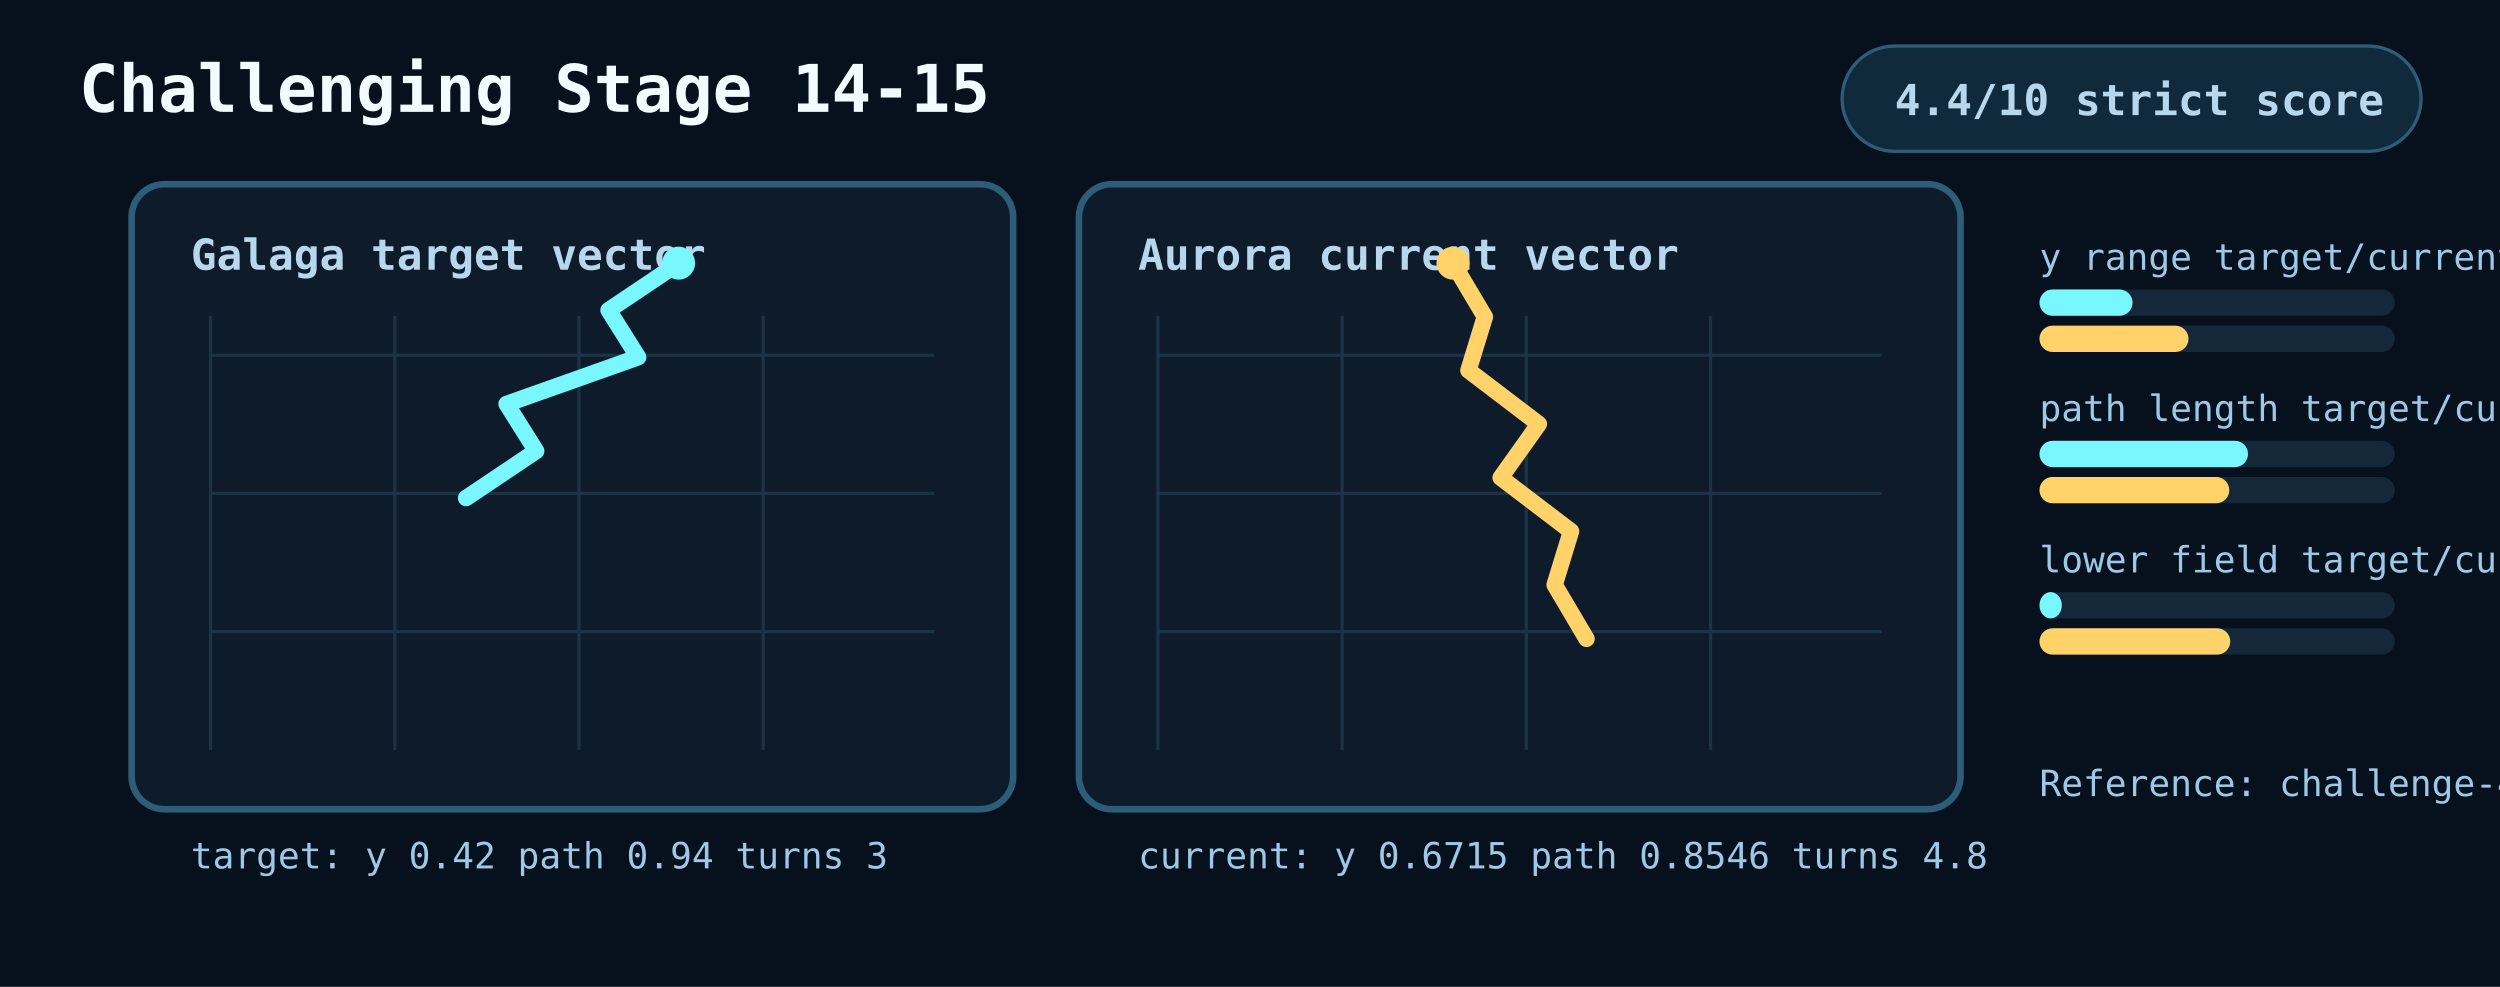
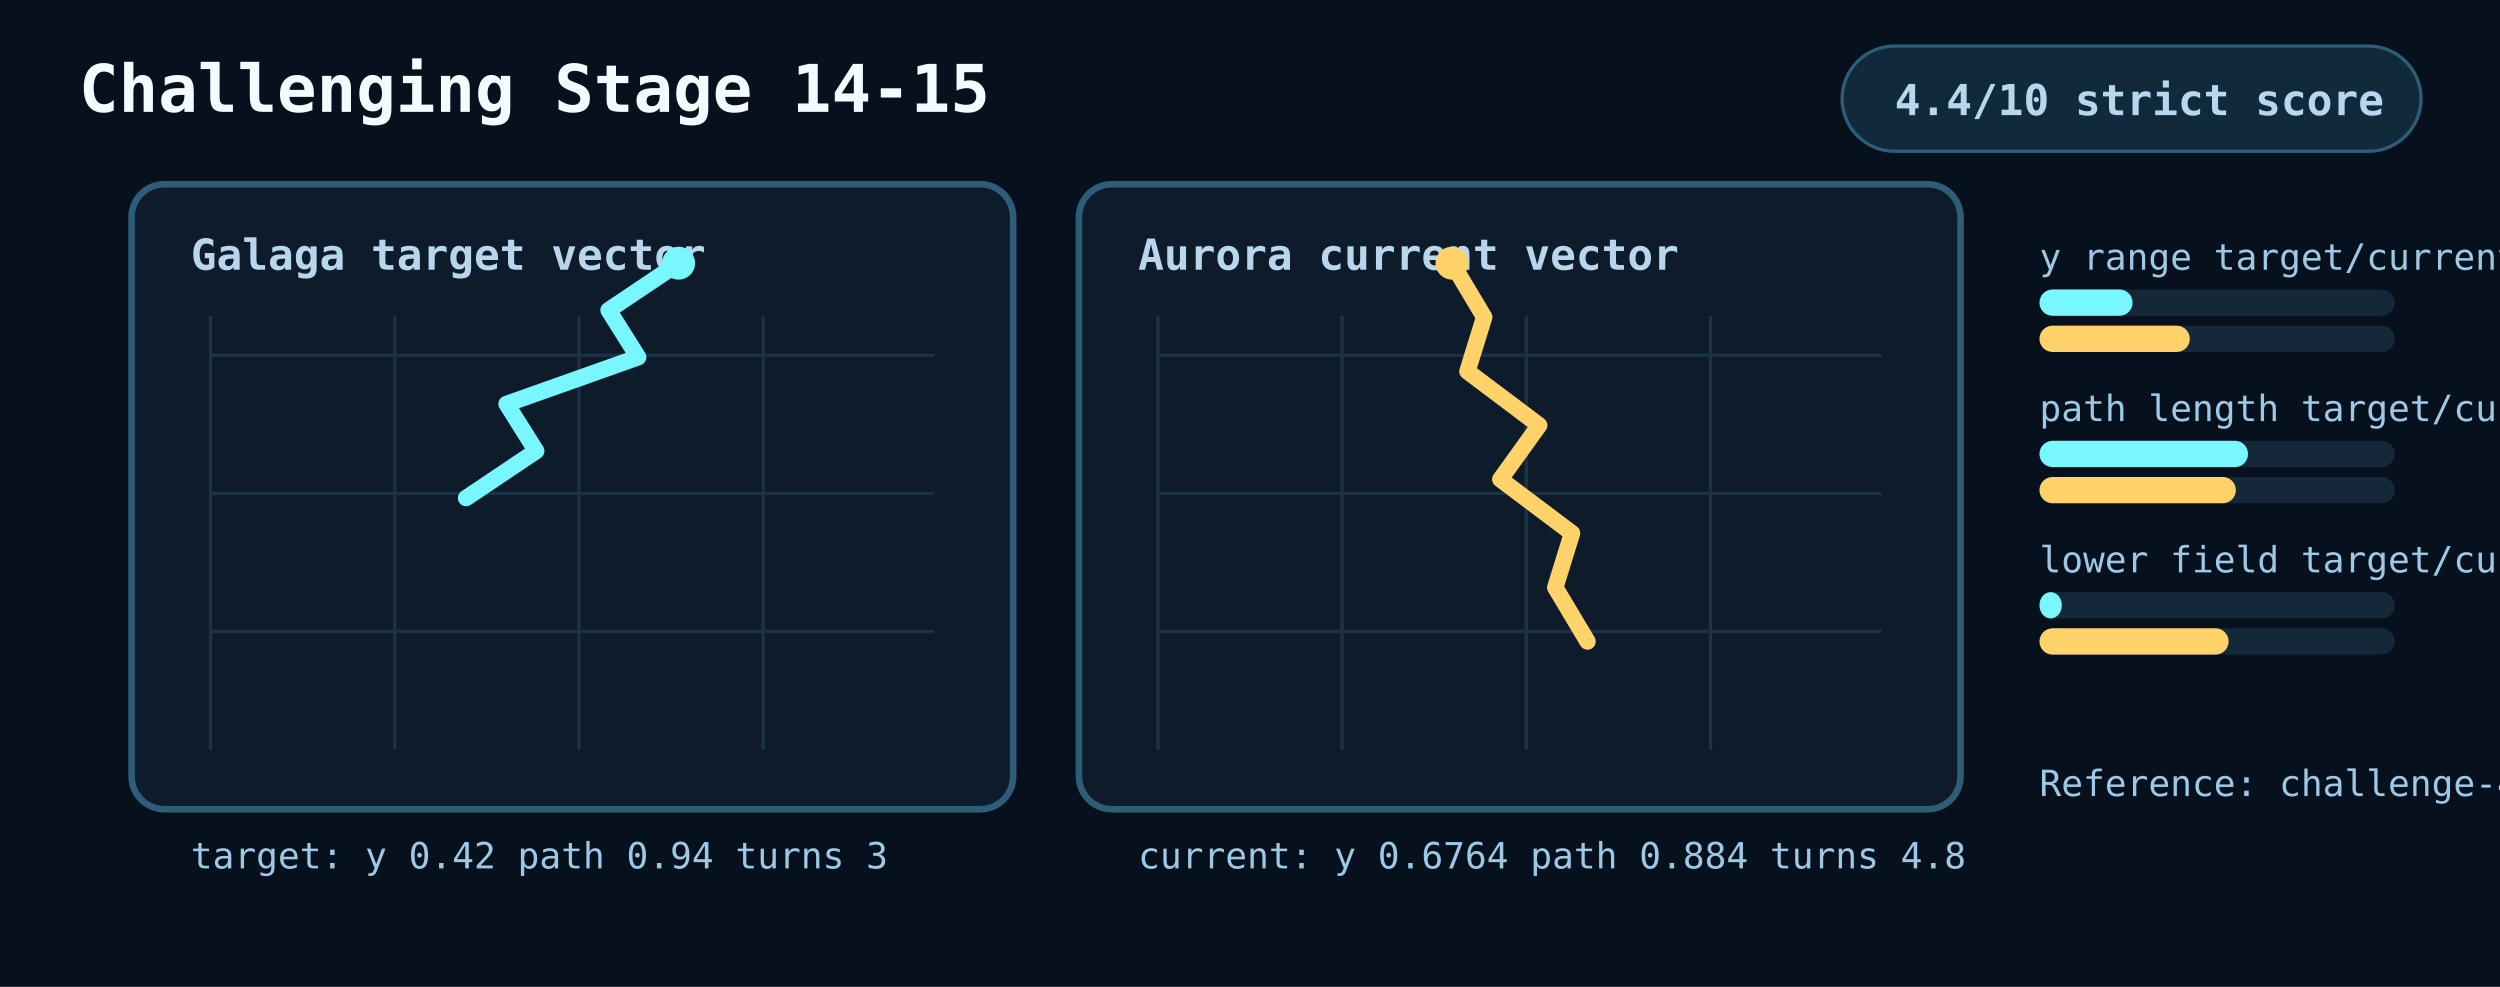
<svg xmlns="http://www.w3.org/2000/svg" width="760" height="300" viewBox="0 0 760 300" role="img" aria-labelledby="title desc">
  <style>
    .bg{fill:#06111d}.panel{fill:#0d1b2a;stroke:#2e5d78;stroke-width:2}.grid{stroke:#1b3344;stroke-width:1}.target{fill:none;stroke:#78f7ff;stroke-width:5;stroke-linecap:round;stroke-linejoin:round}.current{fill:none;stroke:#ffd36a;stroke-width:5;stroke-linecap:round;stroke-linejoin:round}.dotT{fill:#78f7ff}.dotC{fill:#ffd36a}.text{fill:#f2fbff;font:700 20px ui-monospace,Menlo,monospace}.small{fill:#b8d7ec;font:700 13px ui-monospace,Menlo,monospace}.tiny{fill:#9ec9e6;font:11px ui-monospace,Menlo,monospace}.barBg{fill:#14283a}.targetBar{fill:#78f7ff}.currentBar{fill:#ffd36a}.pill{fill:#102a3b;stroke:#2e5d78}
  </style>
  <rect class="bg" x="0" y="0" width="760" height="300" />
  <text class="text" x="24" y="34">Challenging Stage 14-15</text>
  <rect class="pill" x="560" y="14" width="176" height="32" rx="16" />
  <text class="small" x="576" y="35">4.4/10 strict score</text>
  <rect class="panel" x="40" y="56" width="268" height="190" rx="10" />
  <rect class="panel" x="328" y="56" width="268" height="190" rx="10" />
  <text class="small" x="58" y="82">Galaga target vector</text>
  <text class="small" x="346" y="82">Aurora current vector</text>
  <line class="grid" x1="64" y1="96" x2="64" y2="228" />
  <line class="grid" x1="352" y1="96" x2="352" y2="228" />
  <line class="grid" x1="120" y1="96" x2="120" y2="228" />
  <line class="grid" x1="408" y1="96" x2="408" y2="228" />
  <line class="grid" x1="176" y1="96" x2="176" y2="228" />
  <line class="grid" x1="464" y1="96" x2="464" y2="228" />
  <line class="grid" x1="232" y1="96" x2="232" y2="228" />
  <line class="grid" x1="520" y1="96" x2="520" y2="228" />
  <line class="grid" x1="64" y1="108" x2="284" y2="108" />
  <line class="grid" x1="352" y1="108" x2="572" y2="108" />
  <line class="grid" x1="64" y1="150" x2="284" y2="150" />
  <line class="grid" x1="352" y1="150" x2="572" y2="150" />
  <line class="grid" x1="64" y1="192" x2="284" y2="192" />
  <line class="grid" x1="352" y1="192" x2="572" y2="192" />
  <polyline class="target" points="206.3,80 185,94.3 194,108.6 154,122.8 163,137.1 141.7,151.4" />
-   <polyline class="current" points="441.7,80 451.4,96.3 446.4,112.6 467.8,128.9 456.2,145.2 477.6,161.5 472.6,177.8 482.3,194.2" />
+   <polyline class="current" points="441.4,80 451.2,96.4 446.1,112.9 467.9,129.3 456.1,145.7 477.9,162.1 472.8,178.6 482.6,195" />
  <circle class="dotT" cx="206.3" cy="80" r="5" />
-   <circle class="dotC" cx="441.7" cy="80" r="5" />
+   <circle class="dotC" cx="441.4" cy="80" r="5" />
  <text class="tiny" x="58" y="264">target: y 0.42 path 0.94 turns 3</text>
-   <text class="tiny" x="346" y="264">current: y 0.6715 path 0.8546 turns 4.8</text>
+   <text class="tiny" x="346" y="264">current: y 0.6764 path 0.884 turns 4.8</text>
  <g>
    <text x="620" y="82" class="tiny">y range target/current</text>
    <rect x="620" y="88" width="108" height="8" rx="4" class="barBg" />
    <rect x="620" y="88" width="28.3" height="8" rx="4" class="targetBar" />
    <rect x="620" y="99" width="108" height="8" rx="4" class="barBg" />
-     <rect x="620" y="99" width="45.3" height="8" rx="4" class="currentBar" />
+     <rect x="620" y="99" width="45.7" height="8" rx="4" class="currentBar" />
  </g>
  <g>
    <text x="620" y="128" class="tiny">path length target/current</text>
    <rect x="620" y="134" width="108" height="8" rx="4" class="barBg" />
    <rect x="620" y="134" width="63.4" height="8" rx="4" class="targetBar" />
    <rect x="620" y="145" width="108" height="8" rx="4" class="barBg" />
-     <rect x="620" y="145" width="57.7" height="8" rx="4" class="currentBar" />
+     <rect x="620" y="145" width="59.7" height="8" rx="4" class="currentBar" />
  </g>
  <g>
    <text x="620" y="174" class="tiny">lower field target/current</text>
    <rect x="620" y="180" width="108" height="8" rx="4" class="barBg" />
    <rect x="620" y="180" width="6.8" height="8" rx="4" class="targetBar" />
    <rect x="620" y="191" width="108" height="8" rx="4" class="barBg" />
-     <rect x="620" y="191" width="58" height="8" rx="4" class="currentBar" />
+     <rect x="620" y="191" width="57.5" height="8" rx="4" class="currentBar" />
  </g>
  <text class="tiny" x="620" y="242">Reference: challenge-4-pink-serpentine-group-1</text>
</svg>
